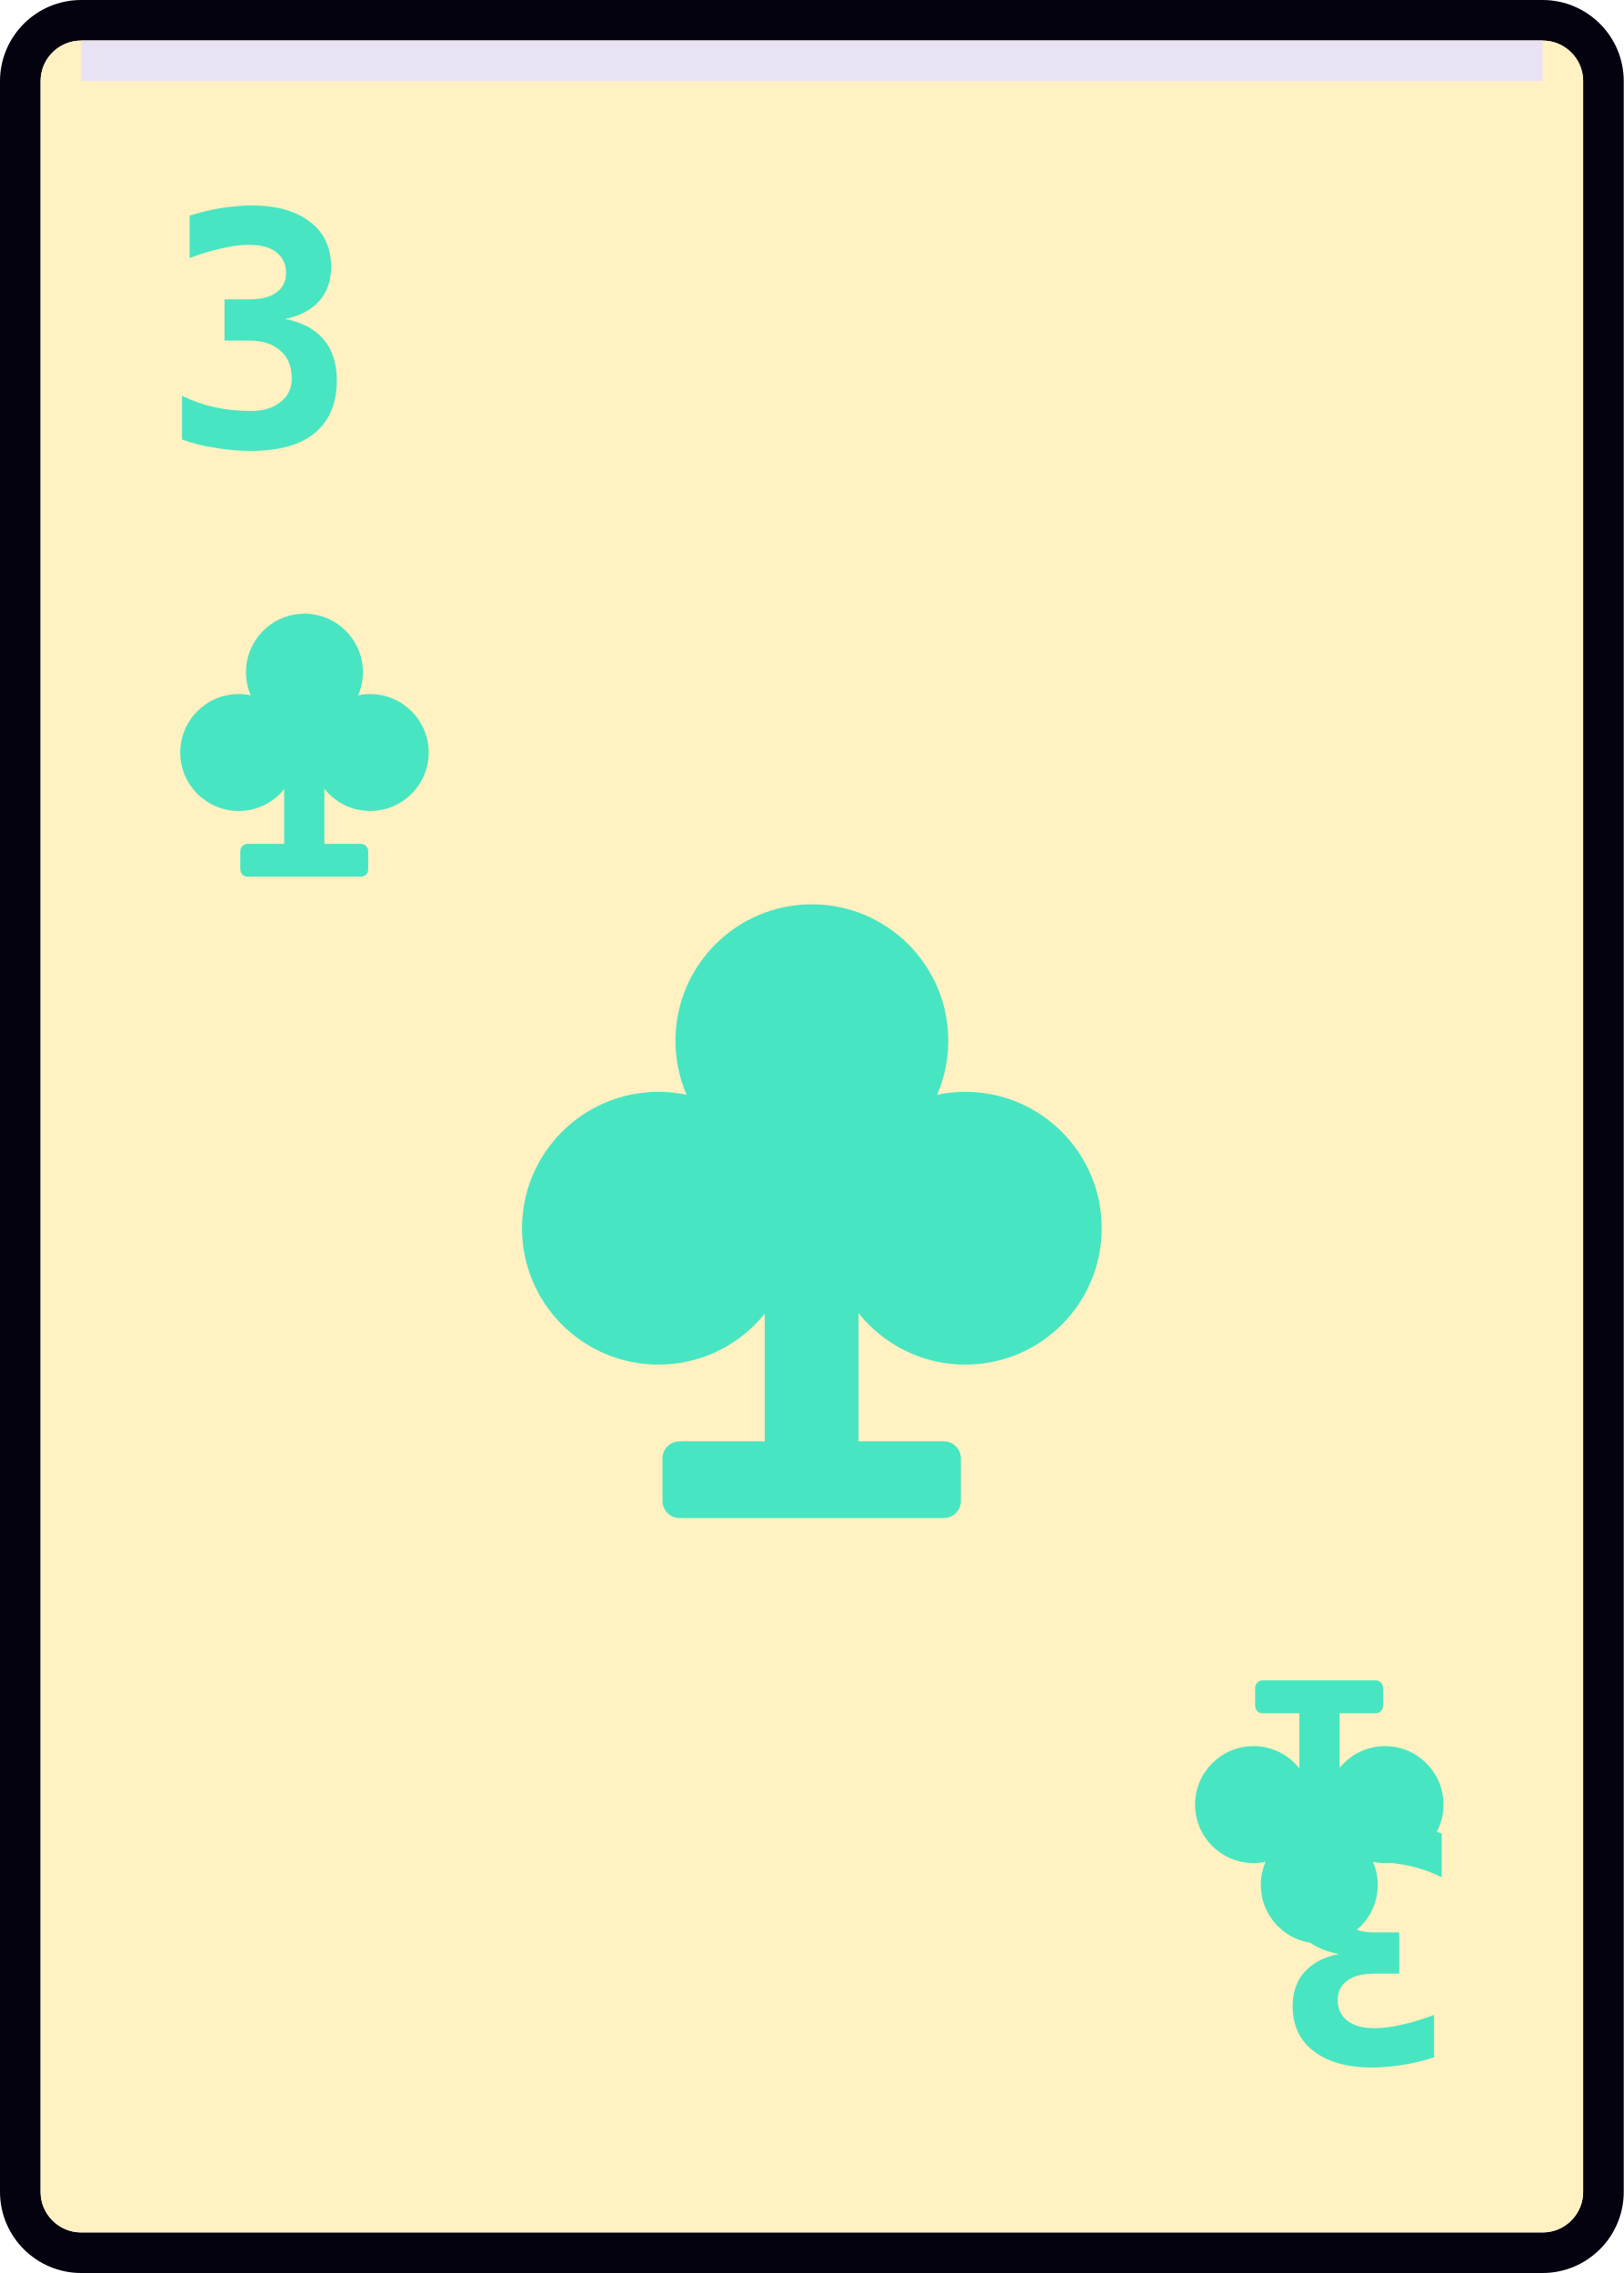
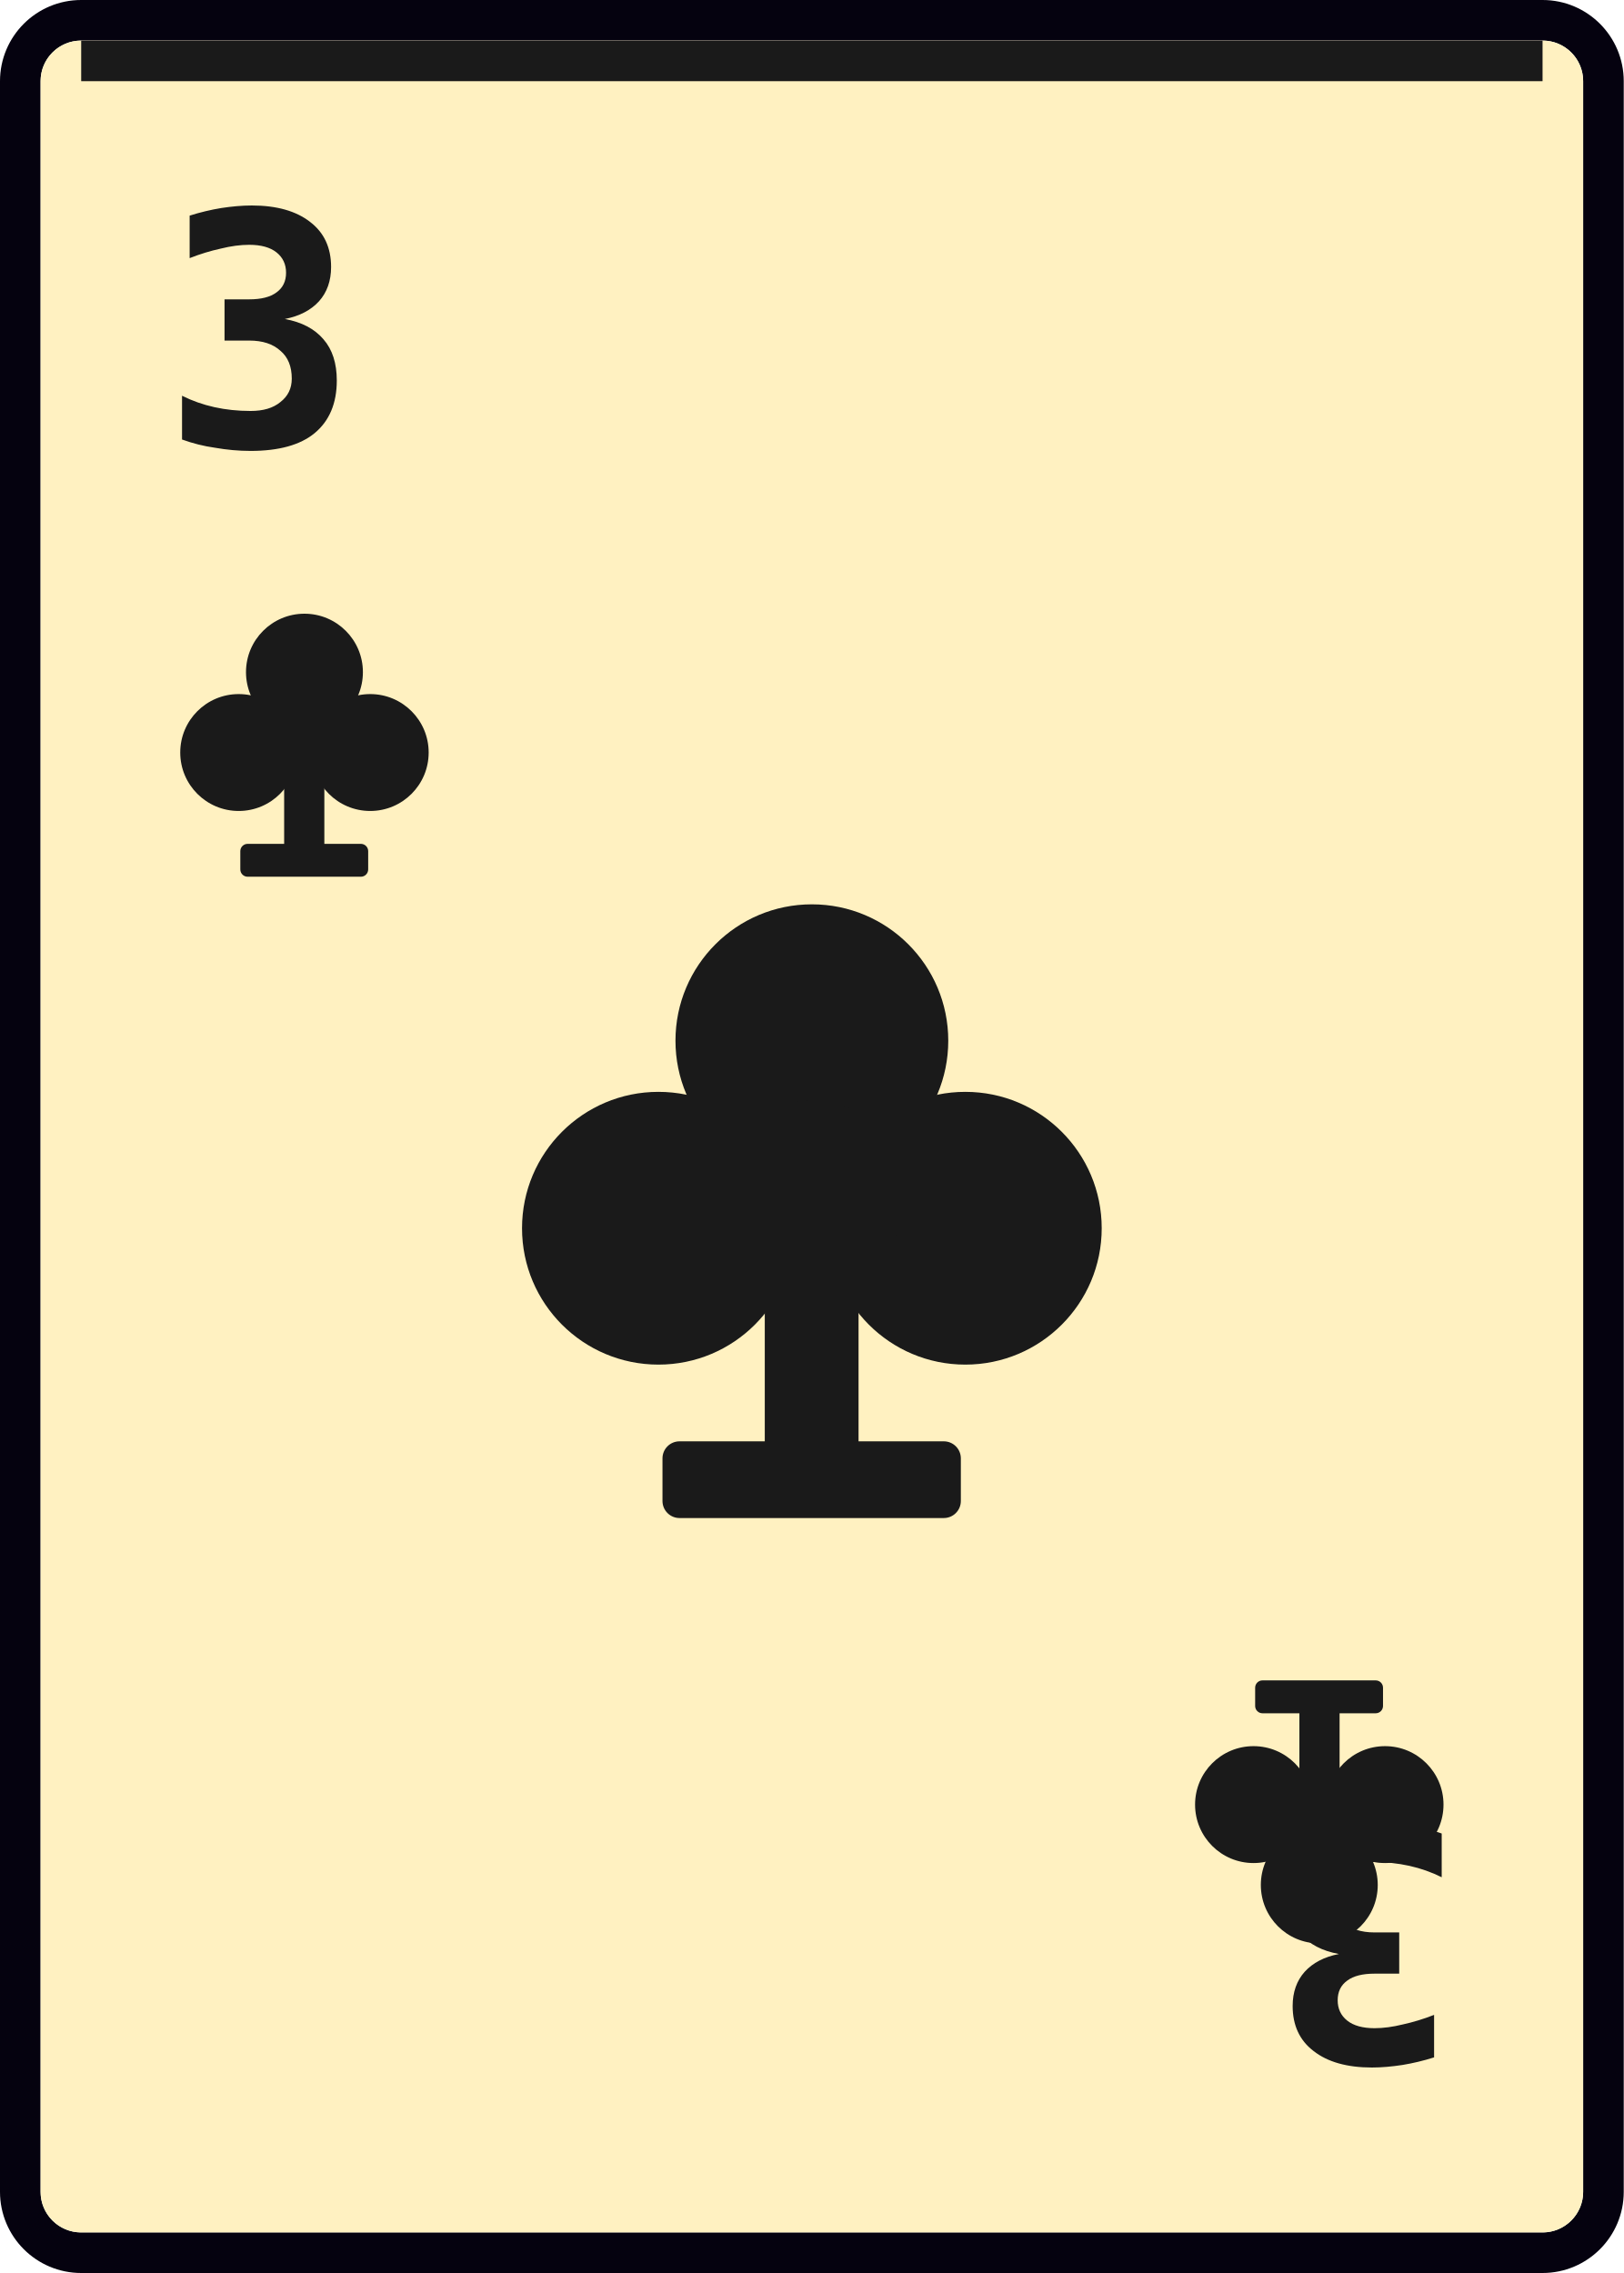
<svg xmlns="http://www.w3.org/2000/svg" viewBox="0 0 40 56" width="40" height="56" shape-rendering="geometricPrecision">
  <g id="edge">
    <rect x="0.5" y="0.5" width="39" height="55" rx="1.5" ry="1.5" fill="none" stroke="#05020F" stroke-width="1" />
  </g>
  <g id="face">
    <rect x="1" y="1" width="38" height="54" rx="1" ry="1" fill="#FFF1C1" />
-     <line x1="2" y1="1.5" x2="38" y2="1.5" stroke="#E9E2F5" stroke-width="1" />
+     <line x1="2" y1="1.5" x2="38" y2="1.5" stroke="#1A1A1A" stroke-width="1" />
  </g>
  <g id="rank">
-     <text x="4" y="11" fill="#48E5C2" font-size="8" font-family="ui-monospace, SFMono-Regular, Menlo, Consolas, monospace" font-weight="700">3</text>
+     <text x="4" y="11" fill="#1A1A1A" font-size="8" font-family="ui-monospace, SFMono-Regular, Menlo, Consolas, monospace" font-weight="700">3</text>
    <g transform="translate(36,52) rotate(180)">
-       <text x="0" y="7" fill="#48E5C2" font-size="8" font-family="ui-monospace, SFMono-Regular, Menlo, Consolas, monospace" font-weight="700">3</text>
+       <text x="0" y="7" fill="#1A1A1A" font-size="8" font-family="ui-monospace, SFMono-Regular, Menlo, Consolas, monospace" font-weight="700">3</text>
    </g>
  </g>
  <g id="suit">
-     <circle cx="7.5" cy="16.56" r="1.44" fill="#48E5C2" />
-     <circle cx="5.88" cy="18.54" r="1.44" fill="#48E5C2" />
-     <circle cx="9.12" cy="18.54" r="1.44" fill="#48E5C2" />
-     <circle cx="7.5" cy="18.18" r="0.99" fill="#48E5C2" />
-     <rect x="7" y="18.45" width="0.99" height="2.7" fill="#48E5C2" />
-     <rect x="5.92" y="20.79" width="3.15" height="0.81" rx="0.18" fill="#48E5C2" />
-     <circle cx="20" cy="25.64" r="3.36" fill="#48E5C2" />
-     <circle cx="16.22" cy="30.26" r="3.36" fill="#48E5C2" />
-     <circle cx="23.78" cy="30.26" r="3.36" fill="#48E5C2" />
-     <circle cx="20" cy="29.42" r="2.31" fill="#48E5C2" />
-     <rect x="18.84" y="30.05" width="2.31" height="6.3" fill="#48E5C2" />
-     <rect x="16.32" y="35.51" width="7.35" height="1.89" rx="0.42" fill="#48E5C2" />
+     <circle cx="7.5" cy="16.56" r="1.44" fill="#1A1A1A" />
+     <circle cx="5.88" cy="18.54" r="1.44" fill="#1A1A1A" />
+     <circle cx="9.12" cy="18.54" r="1.44" fill="#1A1A1A" />
+     <circle cx="7.5" cy="18.18" r="0.99" fill="#1A1A1A" />
+     <rect x="7" y="18.45" width="0.99" height="2.7" fill="#1A1A1A" />
+     <rect x="5.92" y="20.79" width="3.15" height="0.81" rx="0.18" fill="#1A1A1A" />
+     <circle cx="20" cy="25.64" r="3.36" fill="#1A1A1A" />
+     <circle cx="16.22" cy="30.26" r="3.36" fill="#1A1A1A" />
+     <circle cx="23.78" cy="30.26" r="3.36" fill="#1A1A1A" />
+     <circle cx="20" cy="29.42" r="2.31" fill="#1A1A1A" />
+     <rect x="18.84" y="30.05" width="2.31" height="6.3" fill="#1A1A1A" />
+     <rect x="16.32" y="35.51" width="7.35" height="1.89" rx="0.42" fill="#1A1A1A" />
    <g transform="translate(36,52) rotate(180)">
-       <circle cx="3.5" cy="5.56" r="1.44" fill="#48E5C2" />
-       <circle cx="1.88" cy="7.54" r="1.44" fill="#48E5C2" />
-       <circle cx="5.12" cy="7.54" r="1.44" fill="#48E5C2" />
-       <circle cx="3.5" cy="7.18" r="0.99" fill="#48E5C2" />
-       <rect x="3" y="7.45" width="0.99" height="2.7" fill="#48E5C2" />
-       <rect x="1.93" y="9.79" width="3.15" height="0.81" rx="0.18" fill="#48E5C2" />
+       <circle cx="3.5" cy="5.56" r="1.44" fill="#1A1A1A" />
+       <circle cx="1.88" cy="7.54" r="1.44" fill="#1A1A1A" />
+       <circle cx="5.12" cy="7.54" r="1.44" fill="#1A1A1A" />
+       <circle cx="3.5" cy="7.18" r="0.99" fill="#1A1A1A" />
+       <rect x="3" y="7.45" width="0.99" height="2.7" fill="#1A1A1A" />
+       <rect x="1.93" y="9.79" width="3.15" height="0.81" rx="0.18" fill="#1A1A1A" />
    </g>
  </g>
</svg>
